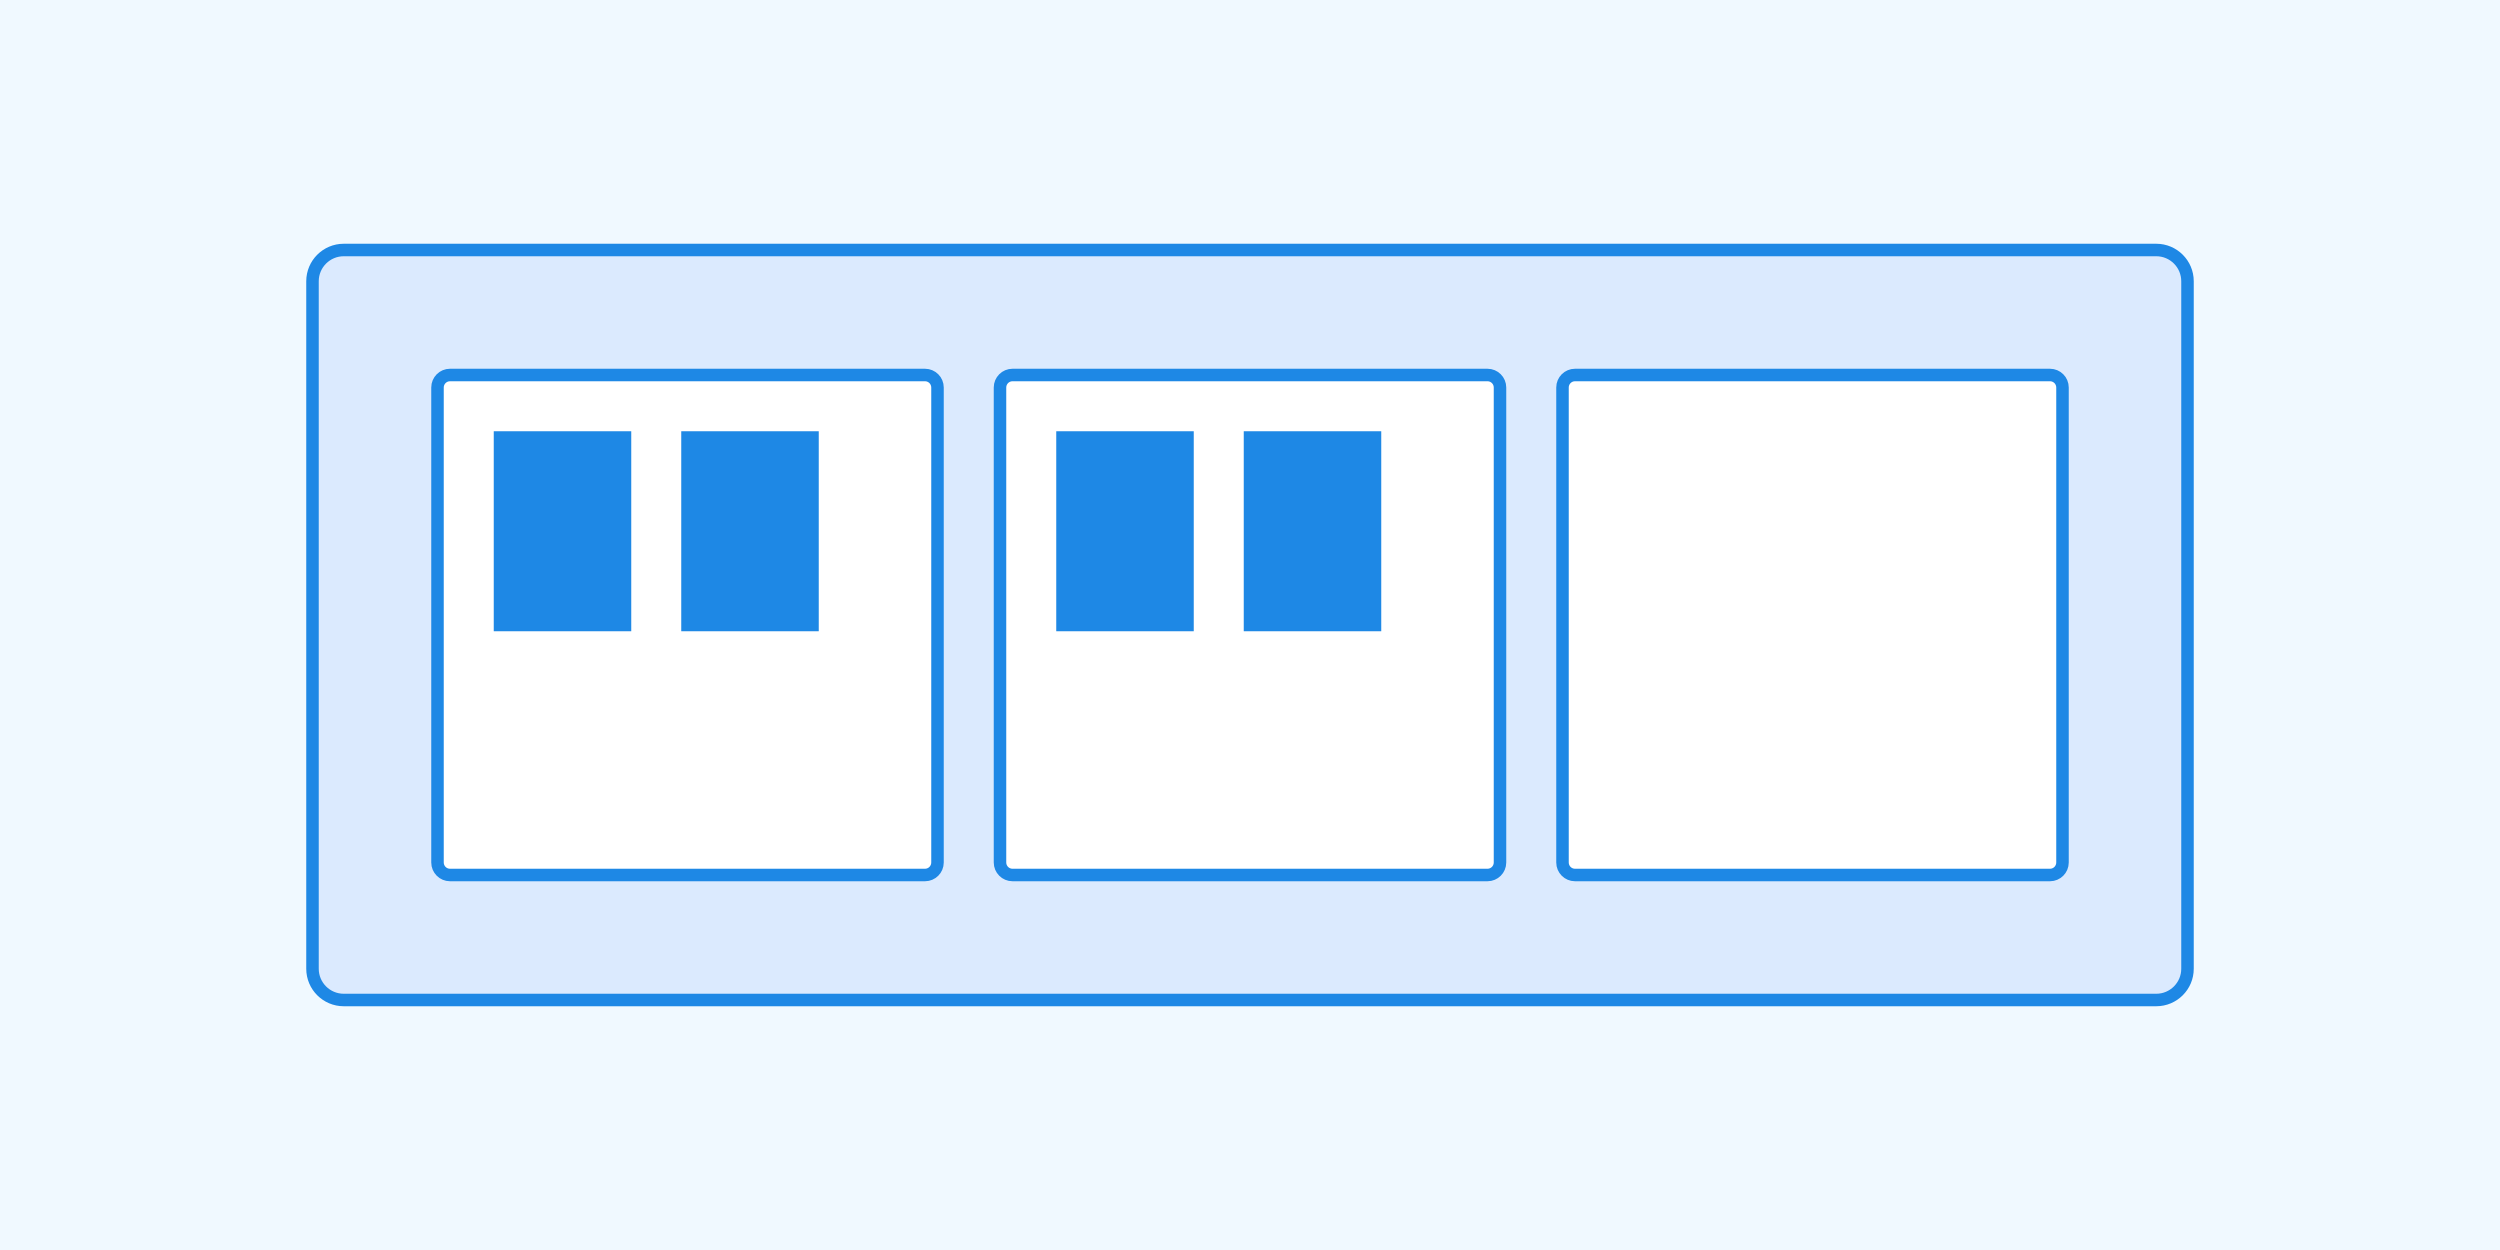
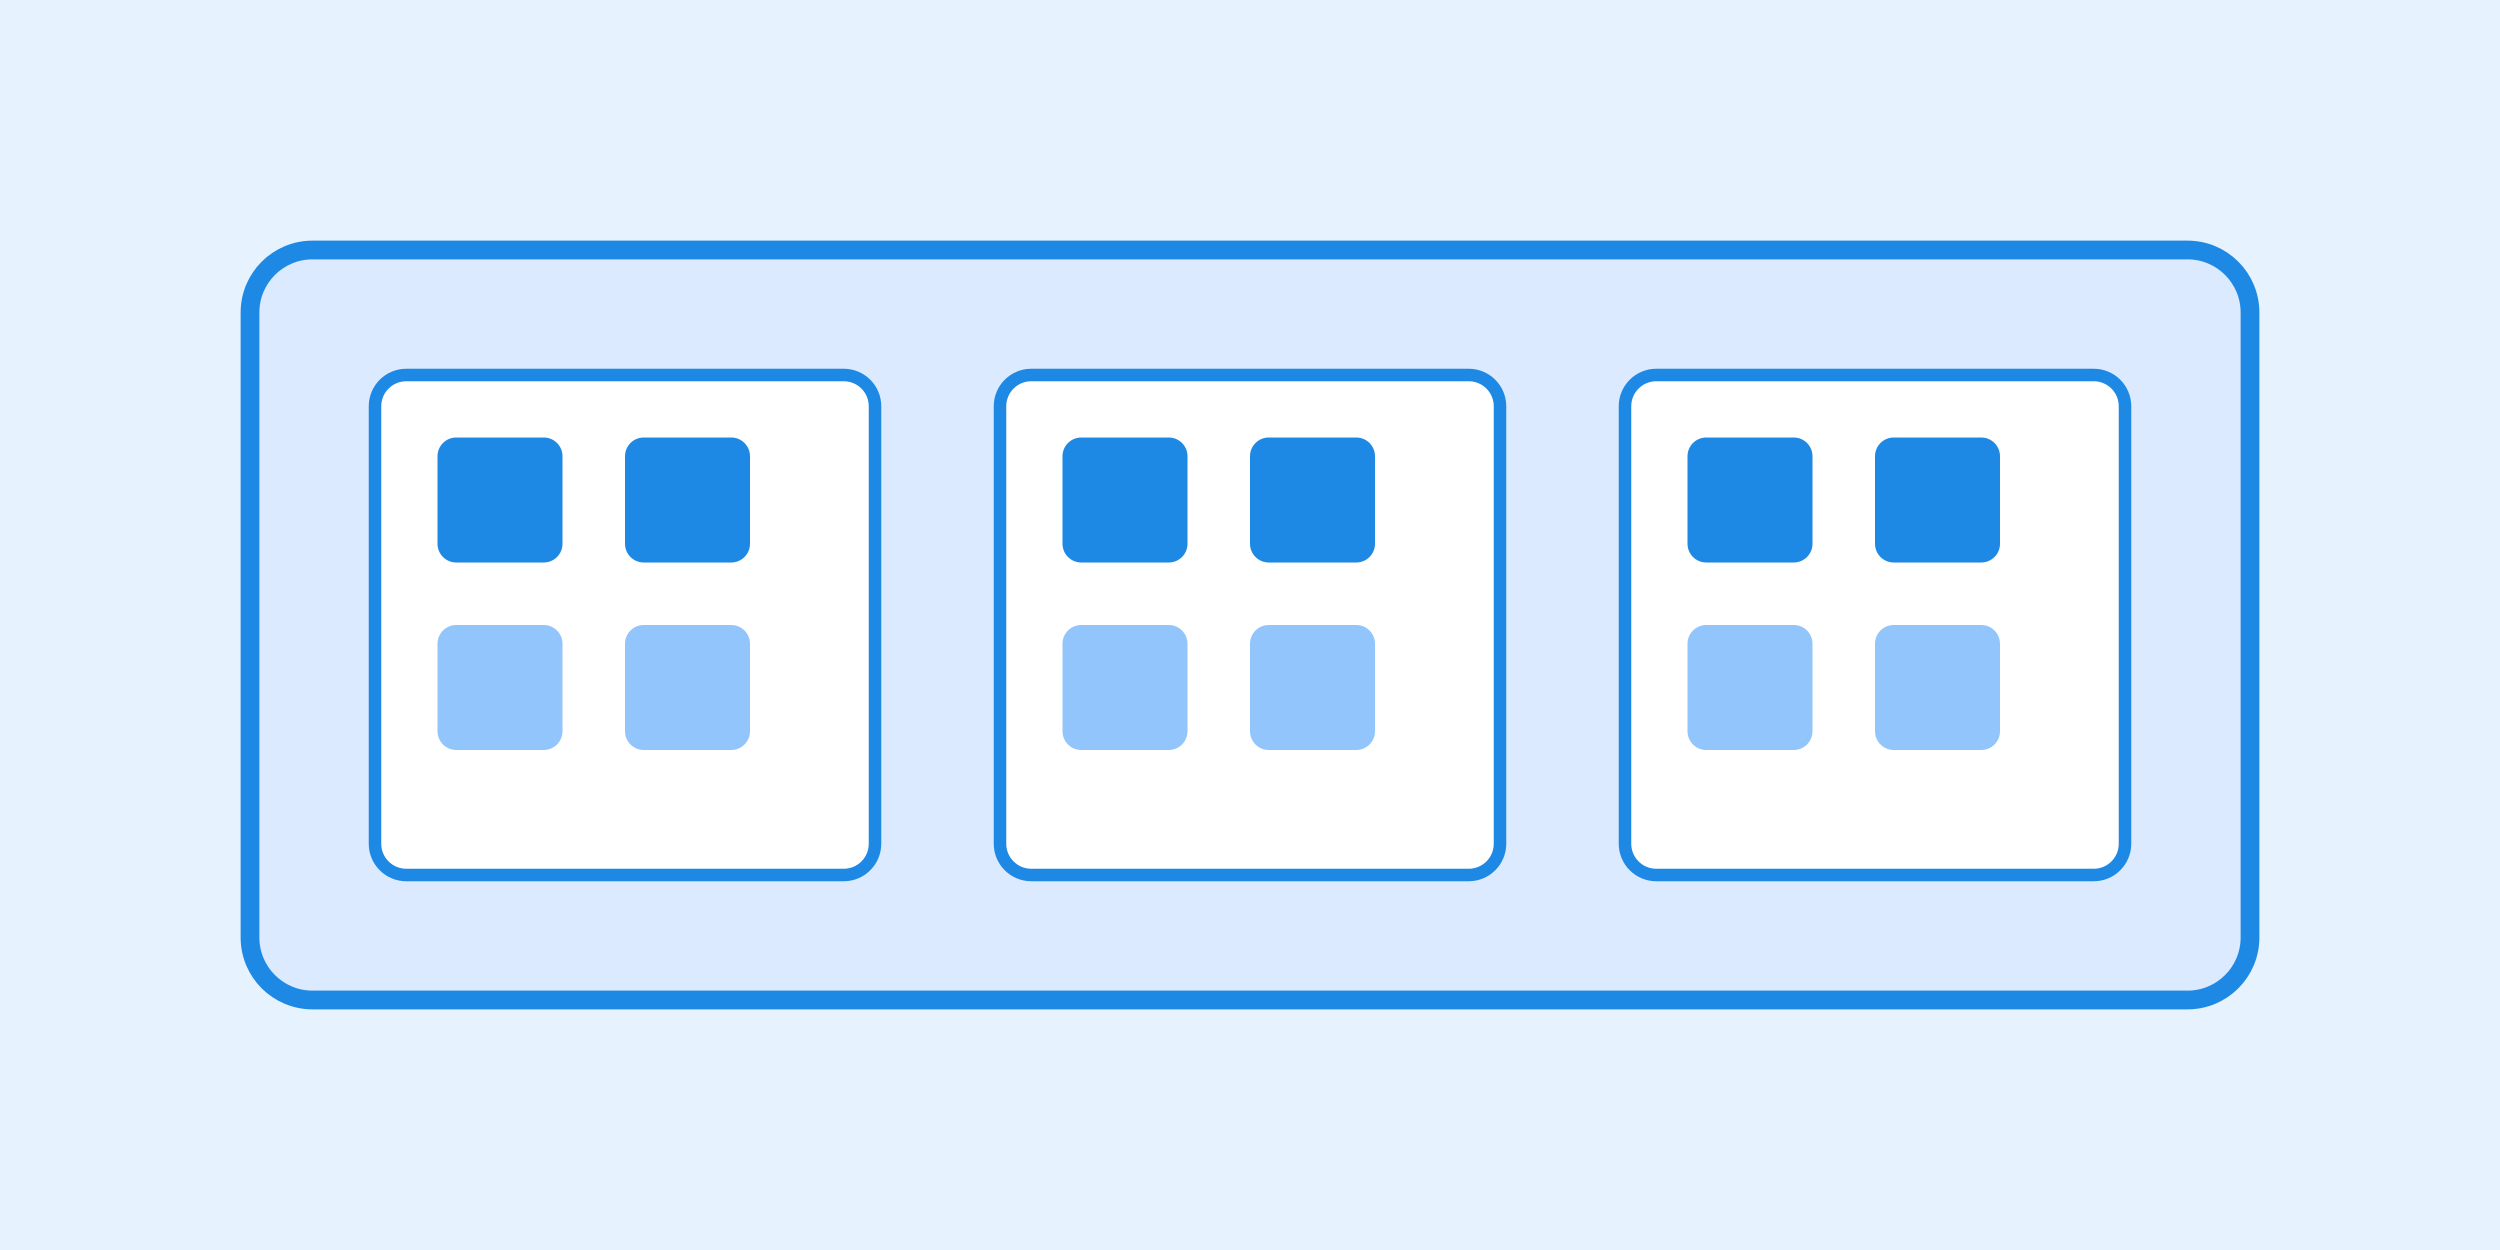
<svg xmlns="http://www.w3.org/2000/svg" viewBox="0 0 400 200">
-   <rect width="400" height="200" fill="#f0f9ff" />
-   <g fill="none" stroke="#1e88e5" stroke-width="2">
-     <rect x="50" y="40" width="300" height="120" rx="5" fill="#dbeafe" />
-     <rect x="70" y="60" width="80" height="80" rx="2" fill="white" />
-     <rect x="160" y="60" width="80" height="80" rx="2" fill="white" />
-     <rect x="250" y="60" width="80" height="80" rx="2" fill="white" />
-     <rect x="80" y="70" width="20" height="30" fill="#1e88e5" />
-     <rect x="110" y="70" width="20" height="30" fill="#1e88e5" />
-     <rect x="170" y="70" width="20" height="30" fill="#1e88e5" />
-     <rect x="200" y="70" width="20" height="30" fill="#1e88e5" />
+   <rect width="400" height="200" fill="#e6f3ff" />
+   <g>
+     <rect x="40" y="40" width="320" height="120" rx="10" fill="#dbeafe" stroke="#1e88e5" stroke-width="3" />
+     <g transform="translate(60, 60)">
+       <rect x="0" y="0" width="80" height="80" rx="5" fill="#ffffff" stroke="#1e88e5" stroke-width="2" />
+       <rect x="10" y="10" width="20" height="20" rx="3" fill="#1e88e5" />
+       <rect x="40" y="10" width="20" height="20" rx="3" fill="#1e88e5" />
+       <rect x="10" y="40" width="20" height="20" rx="3" fill="#93c5fd" />
+       <rect x="40" y="40" width="20" height="20" rx="3" fill="#93c5fd" />
+     </g>
+     <g transform="translate(160, 60)">
+       <rect x="0" y="0" width="80" height="80" rx="5" fill="#ffffff" stroke="#1e88e5" stroke-width="2" />
+       <rect x="10" y="10" width="20" height="20" rx="3" fill="#1e88e5" />
+       <rect x="40" y="10" width="20" height="20" rx="3" fill="#1e88e5" />
+       <rect x="10" y="40" width="20" height="20" rx="3" fill="#93c5fd" />
+       <rect x="40" y="40" width="20" height="20" rx="3" fill="#93c5fd" />
+     </g>
+     <g transform="translate(260, 60)">
+       <rect x="0" y="0" width="80" height="80" rx="5" fill="#ffffff" stroke="#1e88e5" stroke-width="2" />
+       <rect x="10" y="10" width="20" height="20" rx="3" fill="#1e88e5" />
+       <rect x="40" y="10" width="20" height="20" rx="3" fill="#1e88e5" />
+       <rect x="10" y="40" width="20" height="20" rx="3" fill="#93c5fd" />
+       <rect x="40" y="40" width="20" height="20" rx="3" fill="#93c5fd" />
+     </g>
  </g>
</svg>
